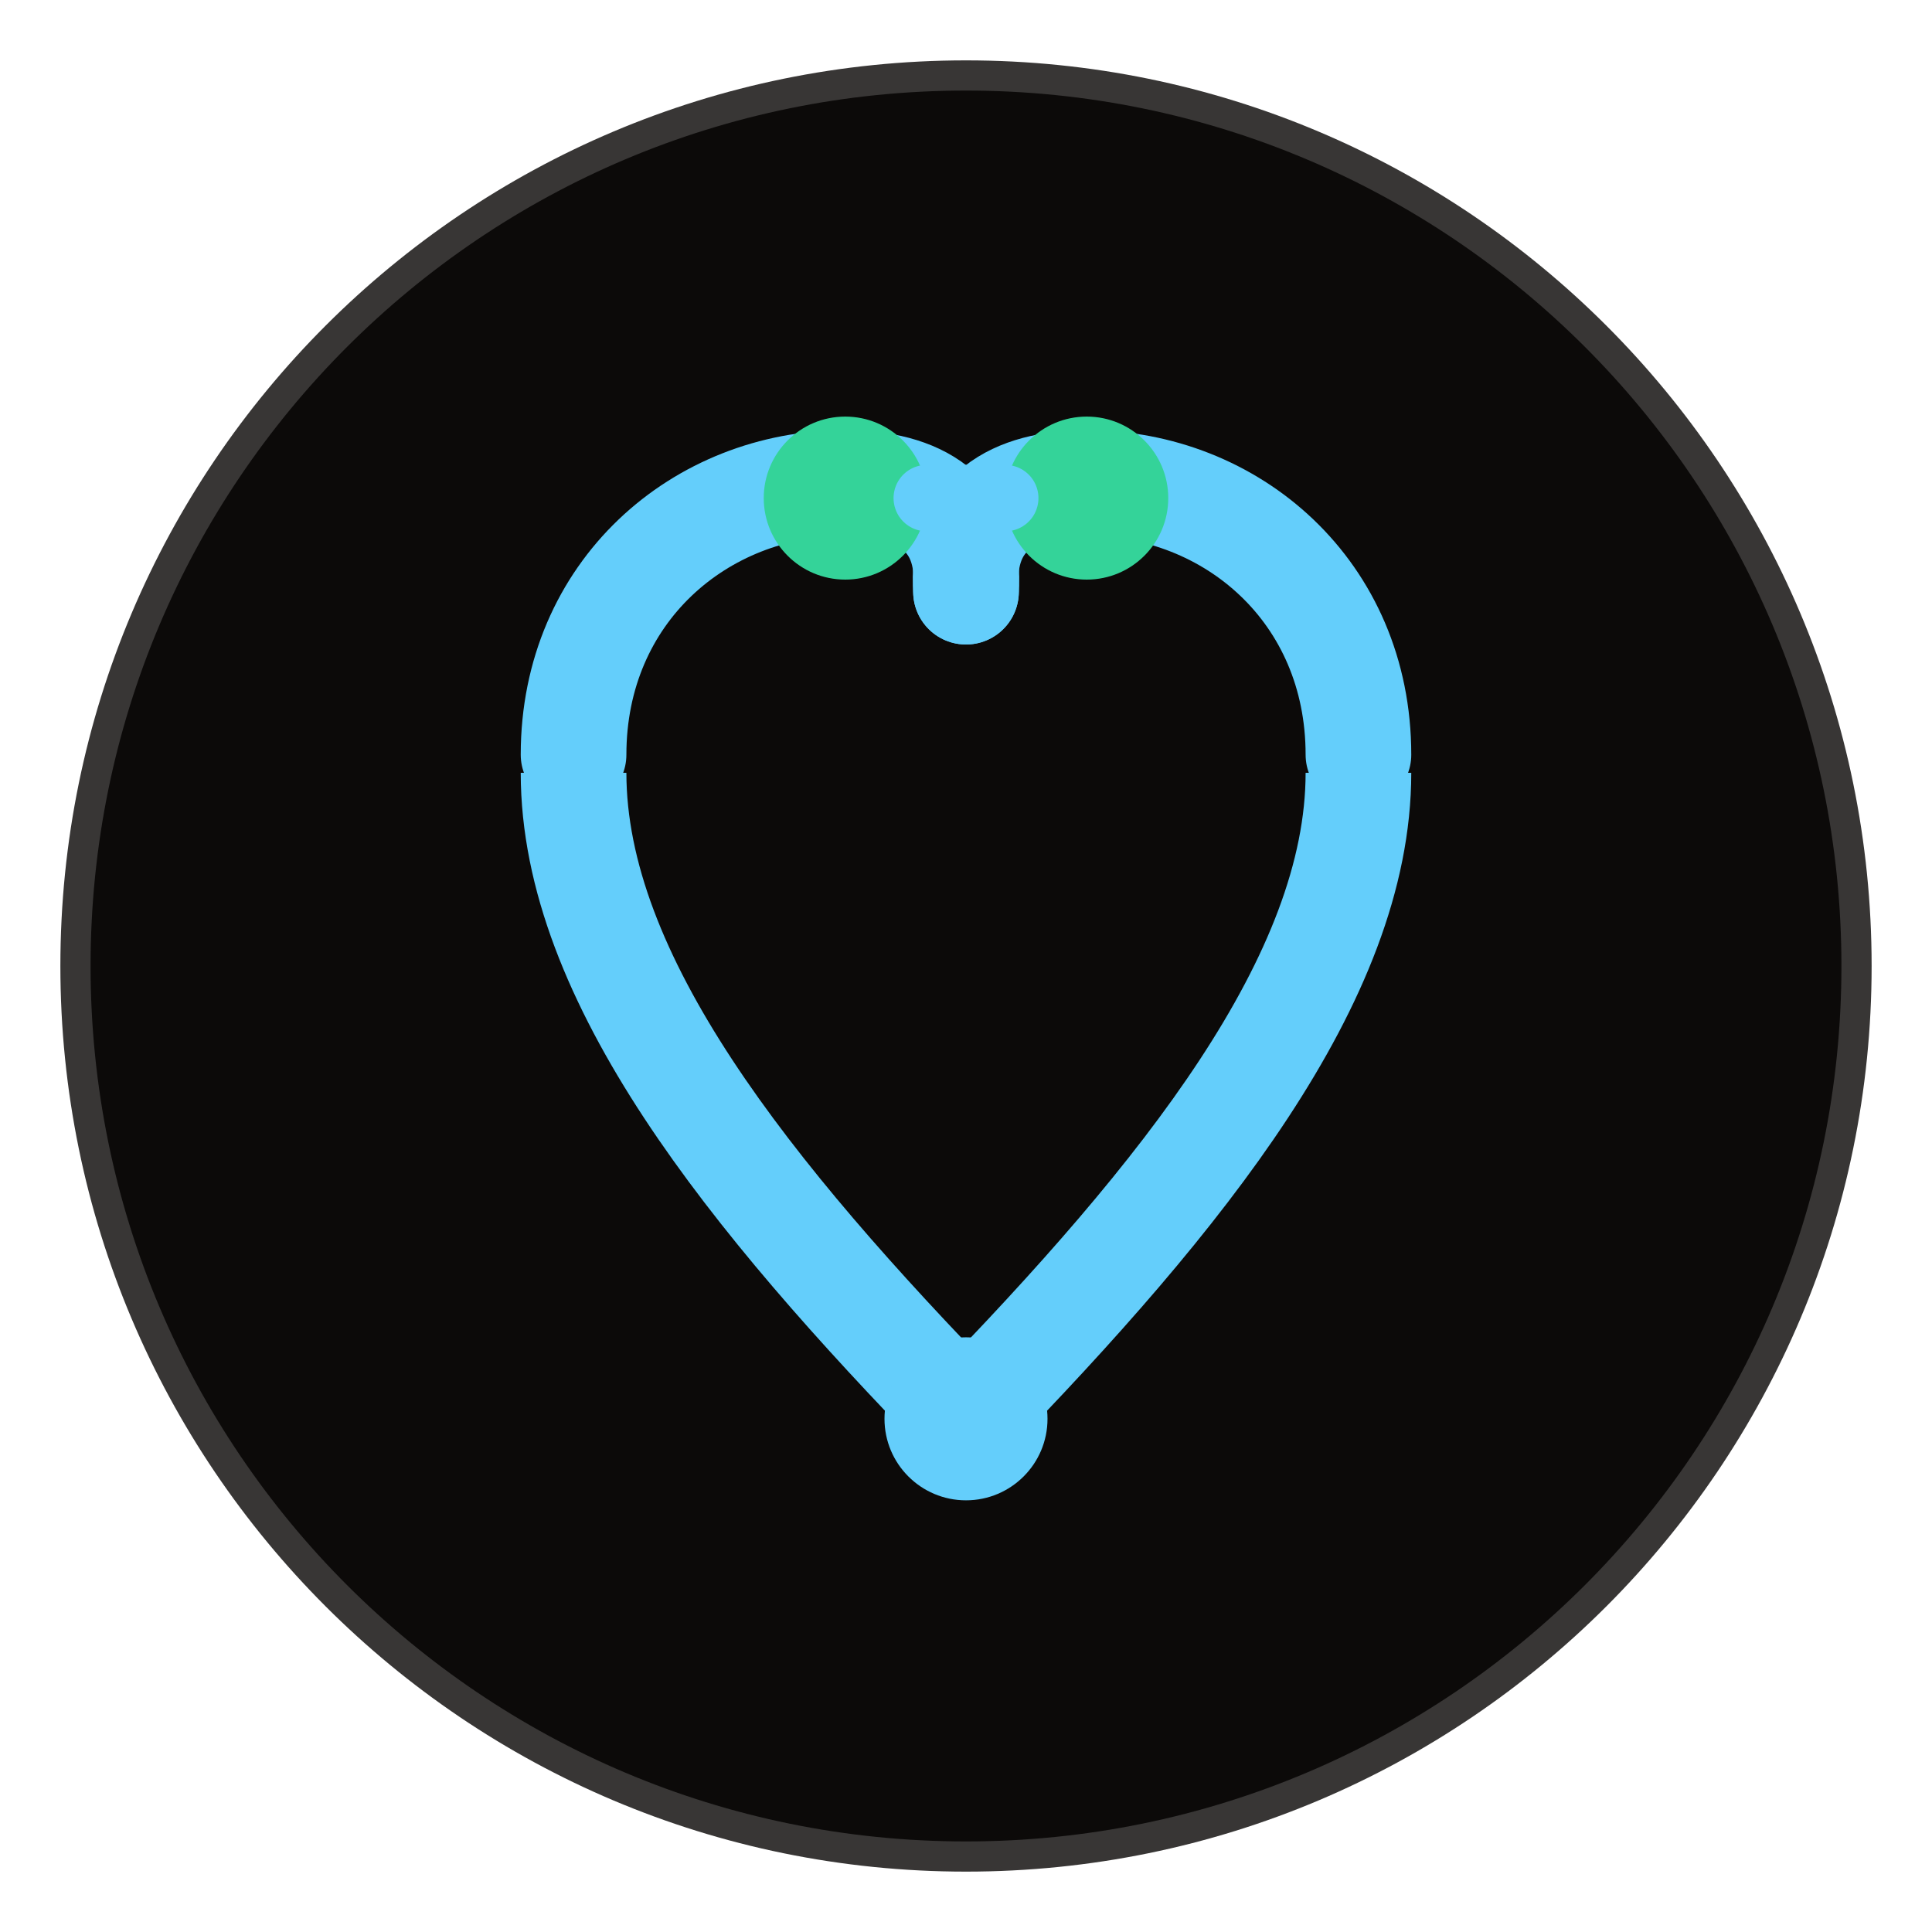
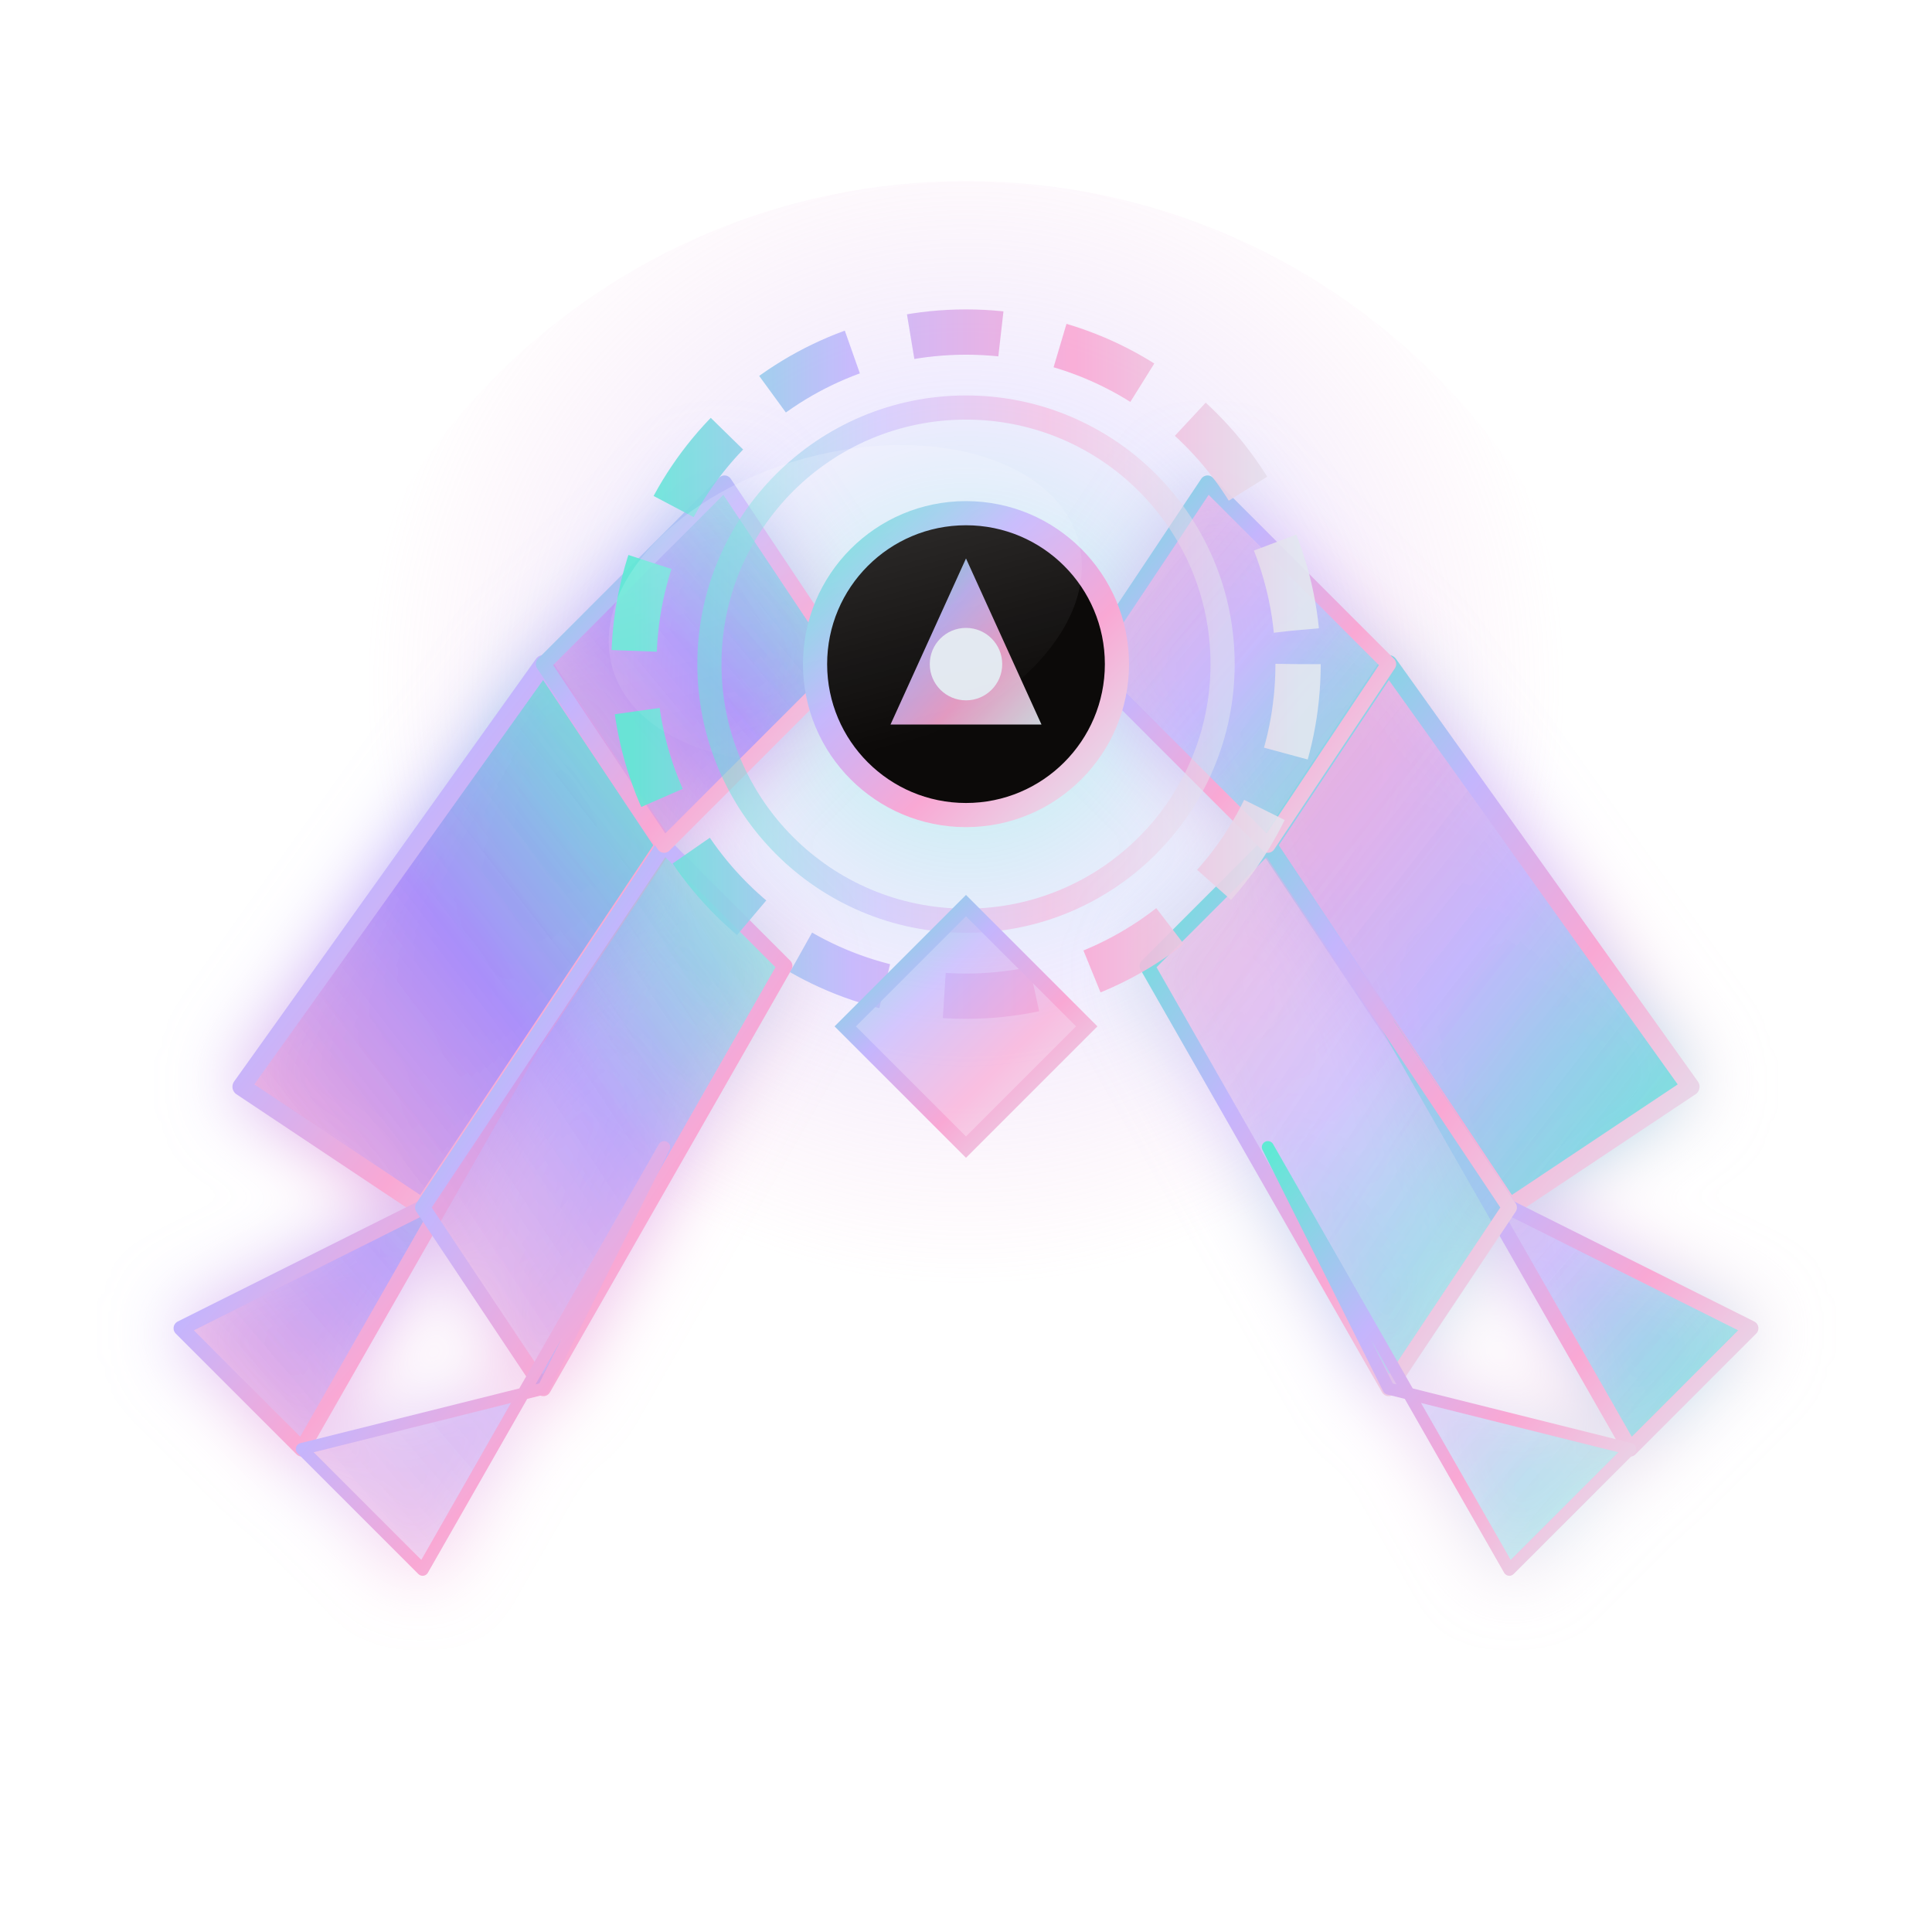
- <svg xmlns="http://www.w3.org/2000/svg" width="32" height="32" viewBox="0 0 32 32" fill="none" aria-hidden="true">
-   <circle cx="16" cy="16" r="15" fill="#0c0a09" stroke="rgba(255,255,255,0.18)" stroke-width="1" />
-   <path d="M9.5 12.5C9.5 9.8 11.6 8 14 8C15.2 8 16.1 8.5 16 9.8" stroke="#64CEFB" stroke-width="1.75" stroke-linecap="round" fill="none" />
-   <path d="M22.5 12.5C22.5 9.8 20.4 8 18 8C16.8 8 15.9 8.5 16 9.8" stroke="#64CEFB" stroke-width="1.75" stroke-linecap="round" fill="none" />
-   <path d="M9.5 12.8C9.5 16.2 12.4 19.8 16 23.5C19.6 19.8 22.5 16.2 22.5 12.8" stroke="#64CEFB" stroke-width="1.75" stroke-linejoin="round" fill="none" />
-   <circle cx="14" cy="8.25" r="1.35" fill="#34d399" />
-   <circle cx="18" cy="8.25" r="1.35" fill="#34d399" />
-   <path d="M15.35 8.25H16.65" stroke="#64CEFB" stroke-width="1.1" stroke-linecap="round" />
-   <circle cx="16" cy="23.5" r="1.35" fill="#64CEFB" />
+ <svg xmlns="http://www.w3.org/2000/svg" width="64" height="64" viewBox="0 0 64 64" fill="none" aria-hidden="true">
+   <defs>
+     <linearGradient id="holo-main" x1="0%" y1="0%" x2="100%" y2="100%">
+       <stop offset="0%" stop-color="#5eead4" />
+       <stop offset="35%" stop-color="#c4b5fd" />
+       <stop offset="65%" stop-color="#f9a8d4" />
+       <stop offset="100%" stop-color="#e2e8f0" />
+     </linearGradient>
+     <linearGradient id="holo-wing-l" x1="100%" y1="0%" x2="0%" y2="100%">
+       <stop offset="0%" stop-color="#64f4d0" stop-opacity="0.95" />
+       <stop offset="50%" stop-color="#a78bfa" stop-opacity="0.85" />
+       <stop offset="100%" stop-color="#f9a8d4" stop-opacity="0.7" />
+     </linearGradient>
+     <linearGradient id="holo-wing-r" x1="0%" y1="0%" x2="100%" y2="100%">
+       <stop offset="0%" stop-color="#f9a8d4" stop-opacity="0.7" />
+       <stop offset="50%" stop-color="#c4b5fd" stop-opacity="0.85" />
+       <stop offset="100%" stop-color="#5eead4" stop-opacity="0.95" />
+     </linearGradient>
+     <radialGradient id="halo-glow" cx="50%" cy="38%" r="45%">
+       <stop offset="0%" stop-color="#5eead4" stop-opacity="0.5" />
+       <stop offset="50%" stop-color="#c4b5fd" stop-opacity="0.25" />
+       <stop offset="100%" stop-color="#f9a8d4" stop-opacity="0" />
+     </radialGradient>
+     <linearGradient id="halo-ring" x1="0%" y1="0%" x2="100%" y2="0%">
+       <stop offset="0%" stop-color="#5eead4" />
+       <stop offset="33%" stop-color="#c4b5fd" />
+       <stop offset="66%" stop-color="#f9a8d4" />
+       <stop offset="100%" stop-color="#e2e8f0" />
+     </linearGradient>
+     <linearGradient id="shine" x1="0%" y1="0%" x2="0%" y2="100%">
+       <stop offset="0%" stop-color="#ffffff" stop-opacity="0.6" />
+       <stop offset="100%" stop-color="#ffffff" stop-opacity="0" />
+     </linearGradient>
+     <filter id="glow" x="-20%" y="-20%" width="140%" height="140%">
+       <feGaussianBlur stdDeviation="1.2" result="blur" />
+       <feMerge>
+         <feMergeNode in="blur" />
+         <feMergeNode in="SourceGraphic" />
+       </feMerge>
+     </filter>
+   </defs>
+   <circle cx="32" cy="28" r="22" fill="url(#halo-glow)" />
+   <g filter="url(#glow)">
+     <path d="M8 36 L18 22 L22 28 L14 40 Z" fill="url(#holo-wing-l)" stroke="url(#holo-main)" stroke-width="0.6" stroke-linejoin="round" />
+     <path d="M6 44 L14 40 L18 34 L10 48 Z" fill="url(#holo-wing-l)" fill-opacity="0.75" stroke="url(#holo-main)" stroke-width="0.5" stroke-linejoin="round" />
+     <path d="M14 40 L22 28 L26 32 L18 46 Z" fill="url(#holo-wing-l)" fill-opacity="0.6" stroke="url(#holo-main)" stroke-width="0.5" stroke-linejoin="round" />
+     <path d="M10 48 L18 46 L22 38 L14 52 Z" fill="url(#holo-wing-l)" fill-opacity="0.45" stroke="url(#holo-main)" stroke-width="0.4" stroke-linejoin="round" />
+     <path d="M18 22 L24 16 L28 22 L22 28 Z" fill="url(#holo-wing-l)" fill-opacity="0.85" stroke="url(#holo-main)" stroke-width="0.5" stroke-linejoin="round" />
+   </g>
+   <g filter="url(#glow)">
+     <path d="M56 36 L46 22 L42 28 L50 40 Z" fill="url(#holo-wing-r)" stroke="url(#holo-main)" stroke-width="0.6" stroke-linejoin="round" />
+     <path d="M58 44 L50 40 L46 34 L54 48 Z" fill="url(#holo-wing-r)" fill-opacity="0.75" stroke="url(#holo-main)" stroke-width="0.5" stroke-linejoin="round" />
+     <path d="M50 40 L42 28 L38 32 L46 46 Z" fill="url(#holo-wing-r)" fill-opacity="0.6" stroke="url(#holo-main)" stroke-width="0.5" stroke-linejoin="round" />
+     <path d="M54 48 L46 46 L42 38 L50 52 Z" fill="url(#holo-wing-r)" fill-opacity="0.45" stroke="url(#holo-main)" stroke-width="0.4" stroke-linejoin="round" />
+     <path d="M46 22 L40 16 L36 22 L42 28 Z" fill="url(#holo-wing-r)" fill-opacity="0.85" stroke="url(#holo-main)" stroke-width="0.5" stroke-linejoin="round" />
+   </g>
+   <circle cx="32" cy="22" r="11" fill="none" stroke="url(#halo-ring)" stroke-width="1.5" stroke-dasharray="3 2" opacity="0.9" />
+   <circle cx="32" cy="22" r="8.5" fill="none" stroke="url(#halo-ring)" stroke-width="0.8" opacity="0.5" />
+   <circle cx="32" cy="22" r="5" fill="#0c0a09" stroke="url(#holo-main)" stroke-width="0.8" />
+   <path d="M32 18.5 L34.5 24 L29.5 24 Z" fill="url(#holo-main)" opacity="0.9" />
+   <circle cx="32" cy="22" r="1.2" fill="#e2e8f0" />
+   <line x1="32" y1="16.5" x2="32" y2="14" stroke="url(#holo-main)" stroke-width="0.7" stroke-linecap="round" />
+   <line x1="37.5" y1="22" x2="40" y2="22" stroke="url(#holo-main)" stroke-width="0.7" stroke-linecap="round" />
+   <line x1="32" y1="27.5" x2="32" y2="30" stroke="url(#holo-main)" stroke-width="0.7" stroke-linecap="round" />
+   <line x1="26.5" y1="22" x2="24" y2="22" stroke="url(#holo-main)" stroke-width="0.7" stroke-linecap="round" />
+   <path d="M28 34 L32 30 L36 34 L32 38 Z" fill="url(#holo-main)" fill-opacity="0.7" stroke="url(#holo-main)" stroke-width="0.5" />
+   <ellipse cx="28" cy="20" rx="8" ry="5" fill="url(#shine)" opacity="0.3" transform="rotate(-15 28 20)" />
</svg>
